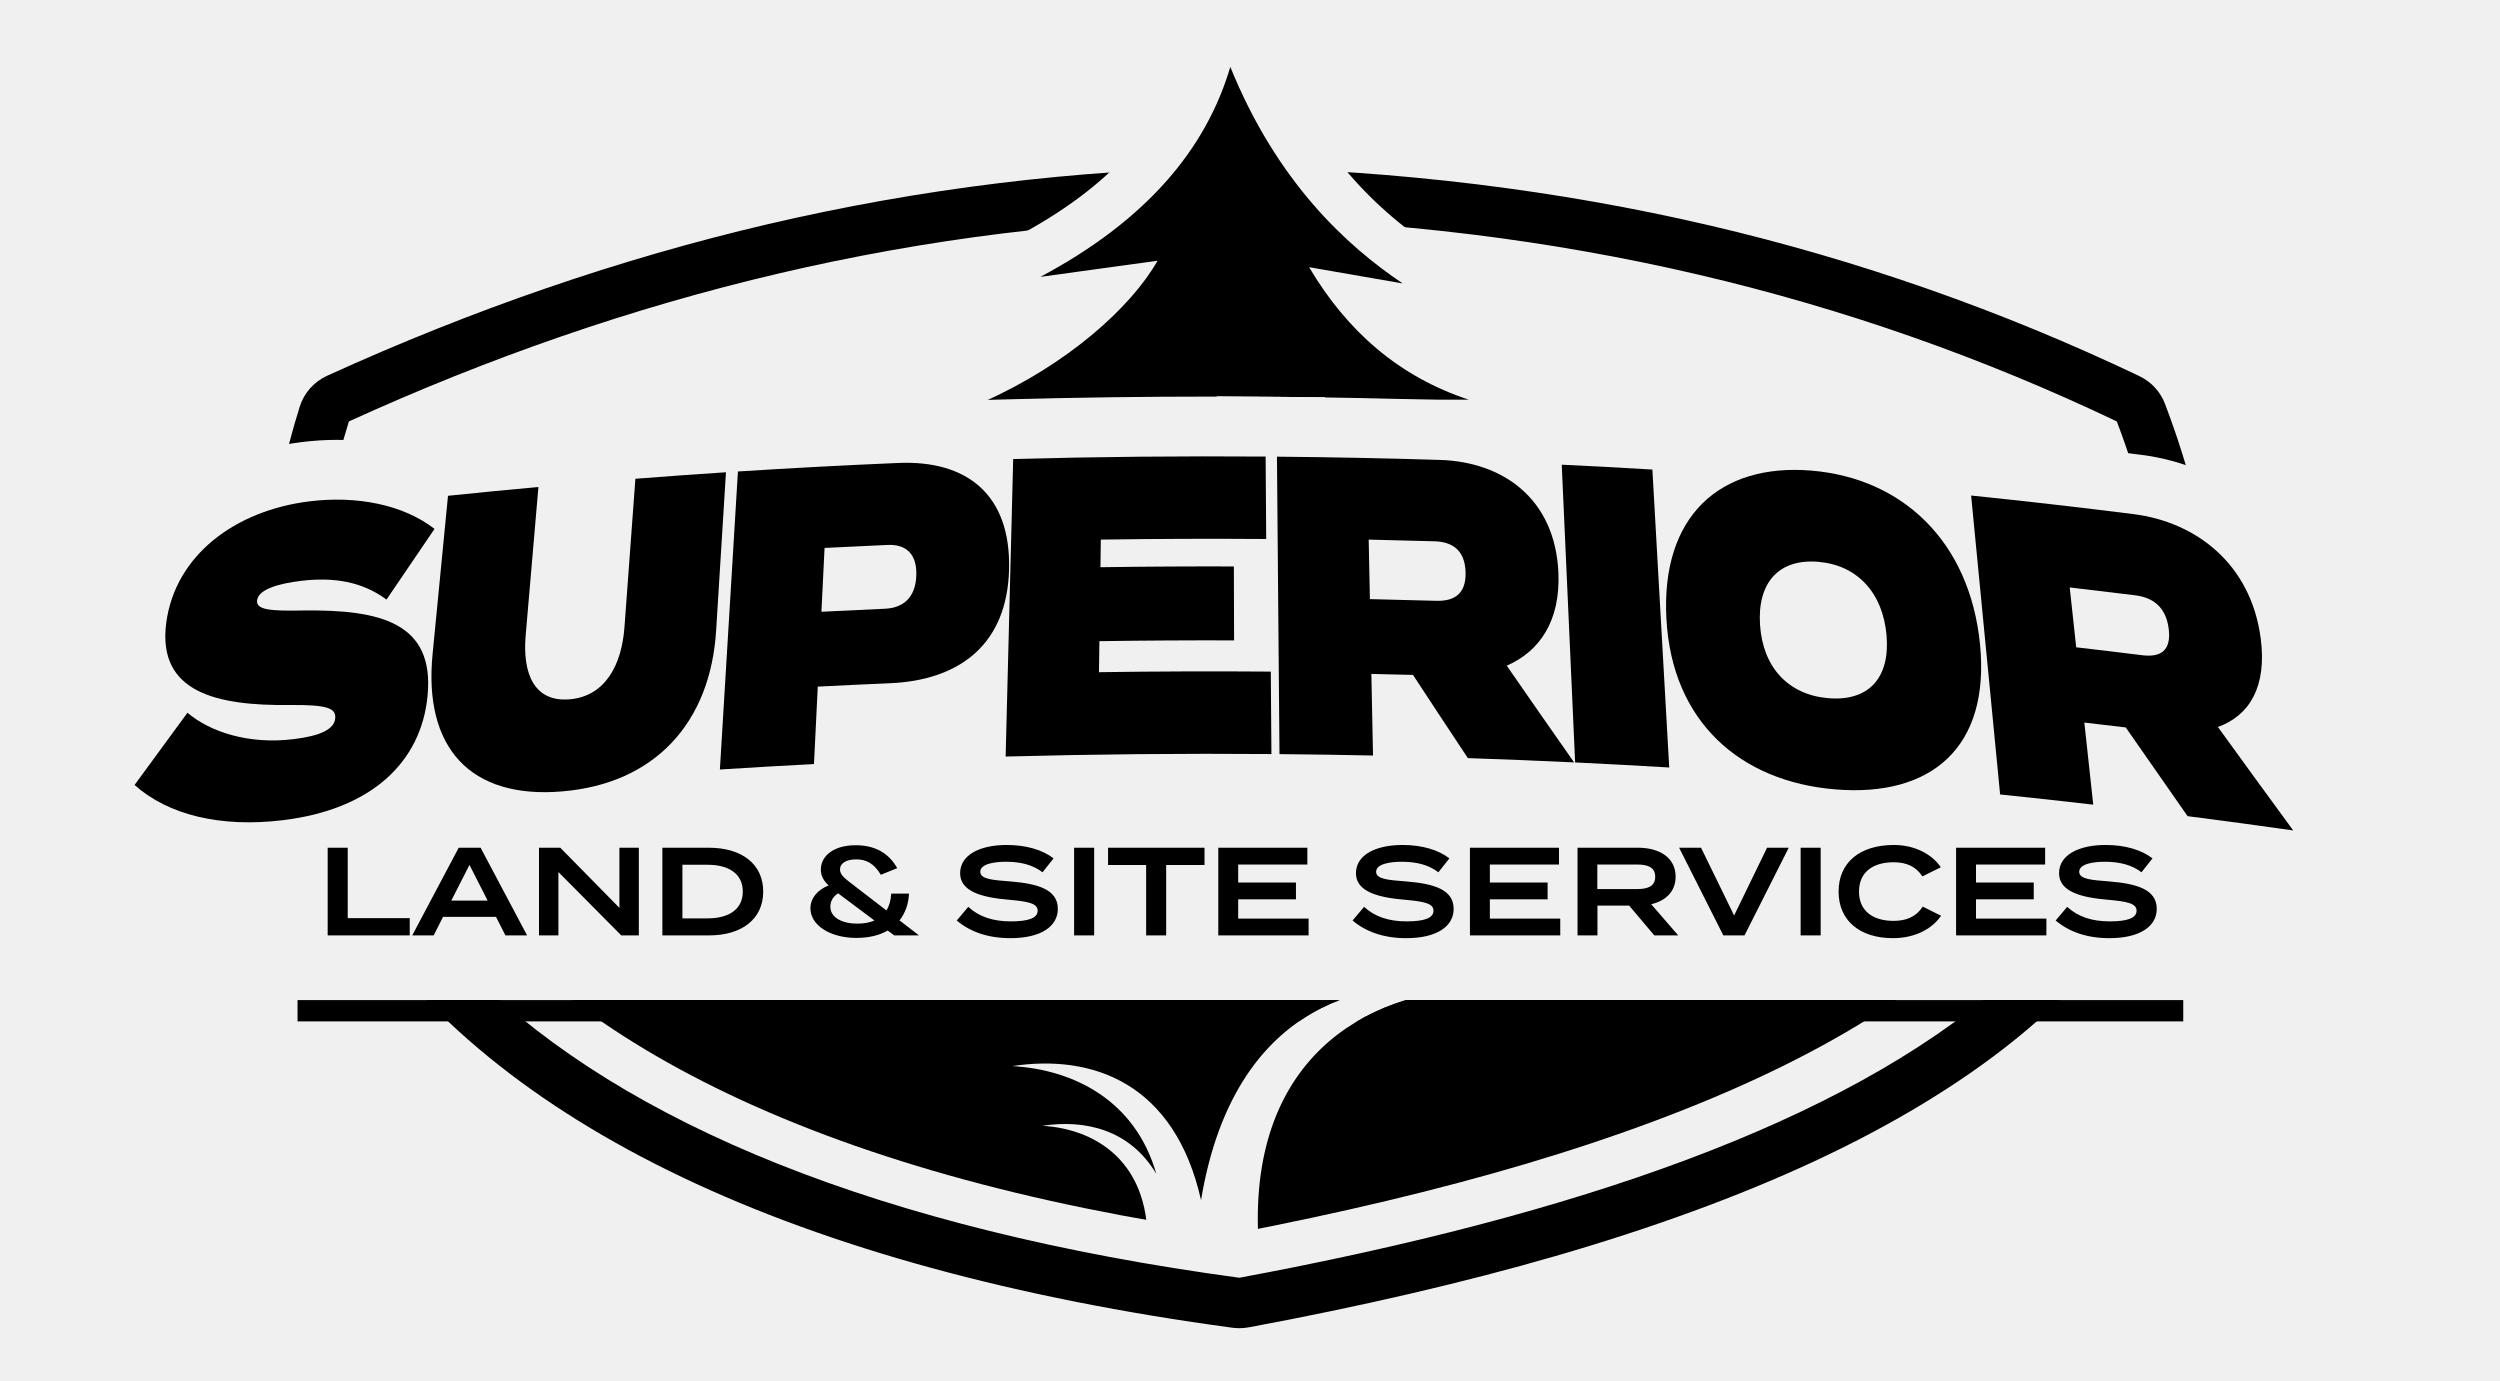
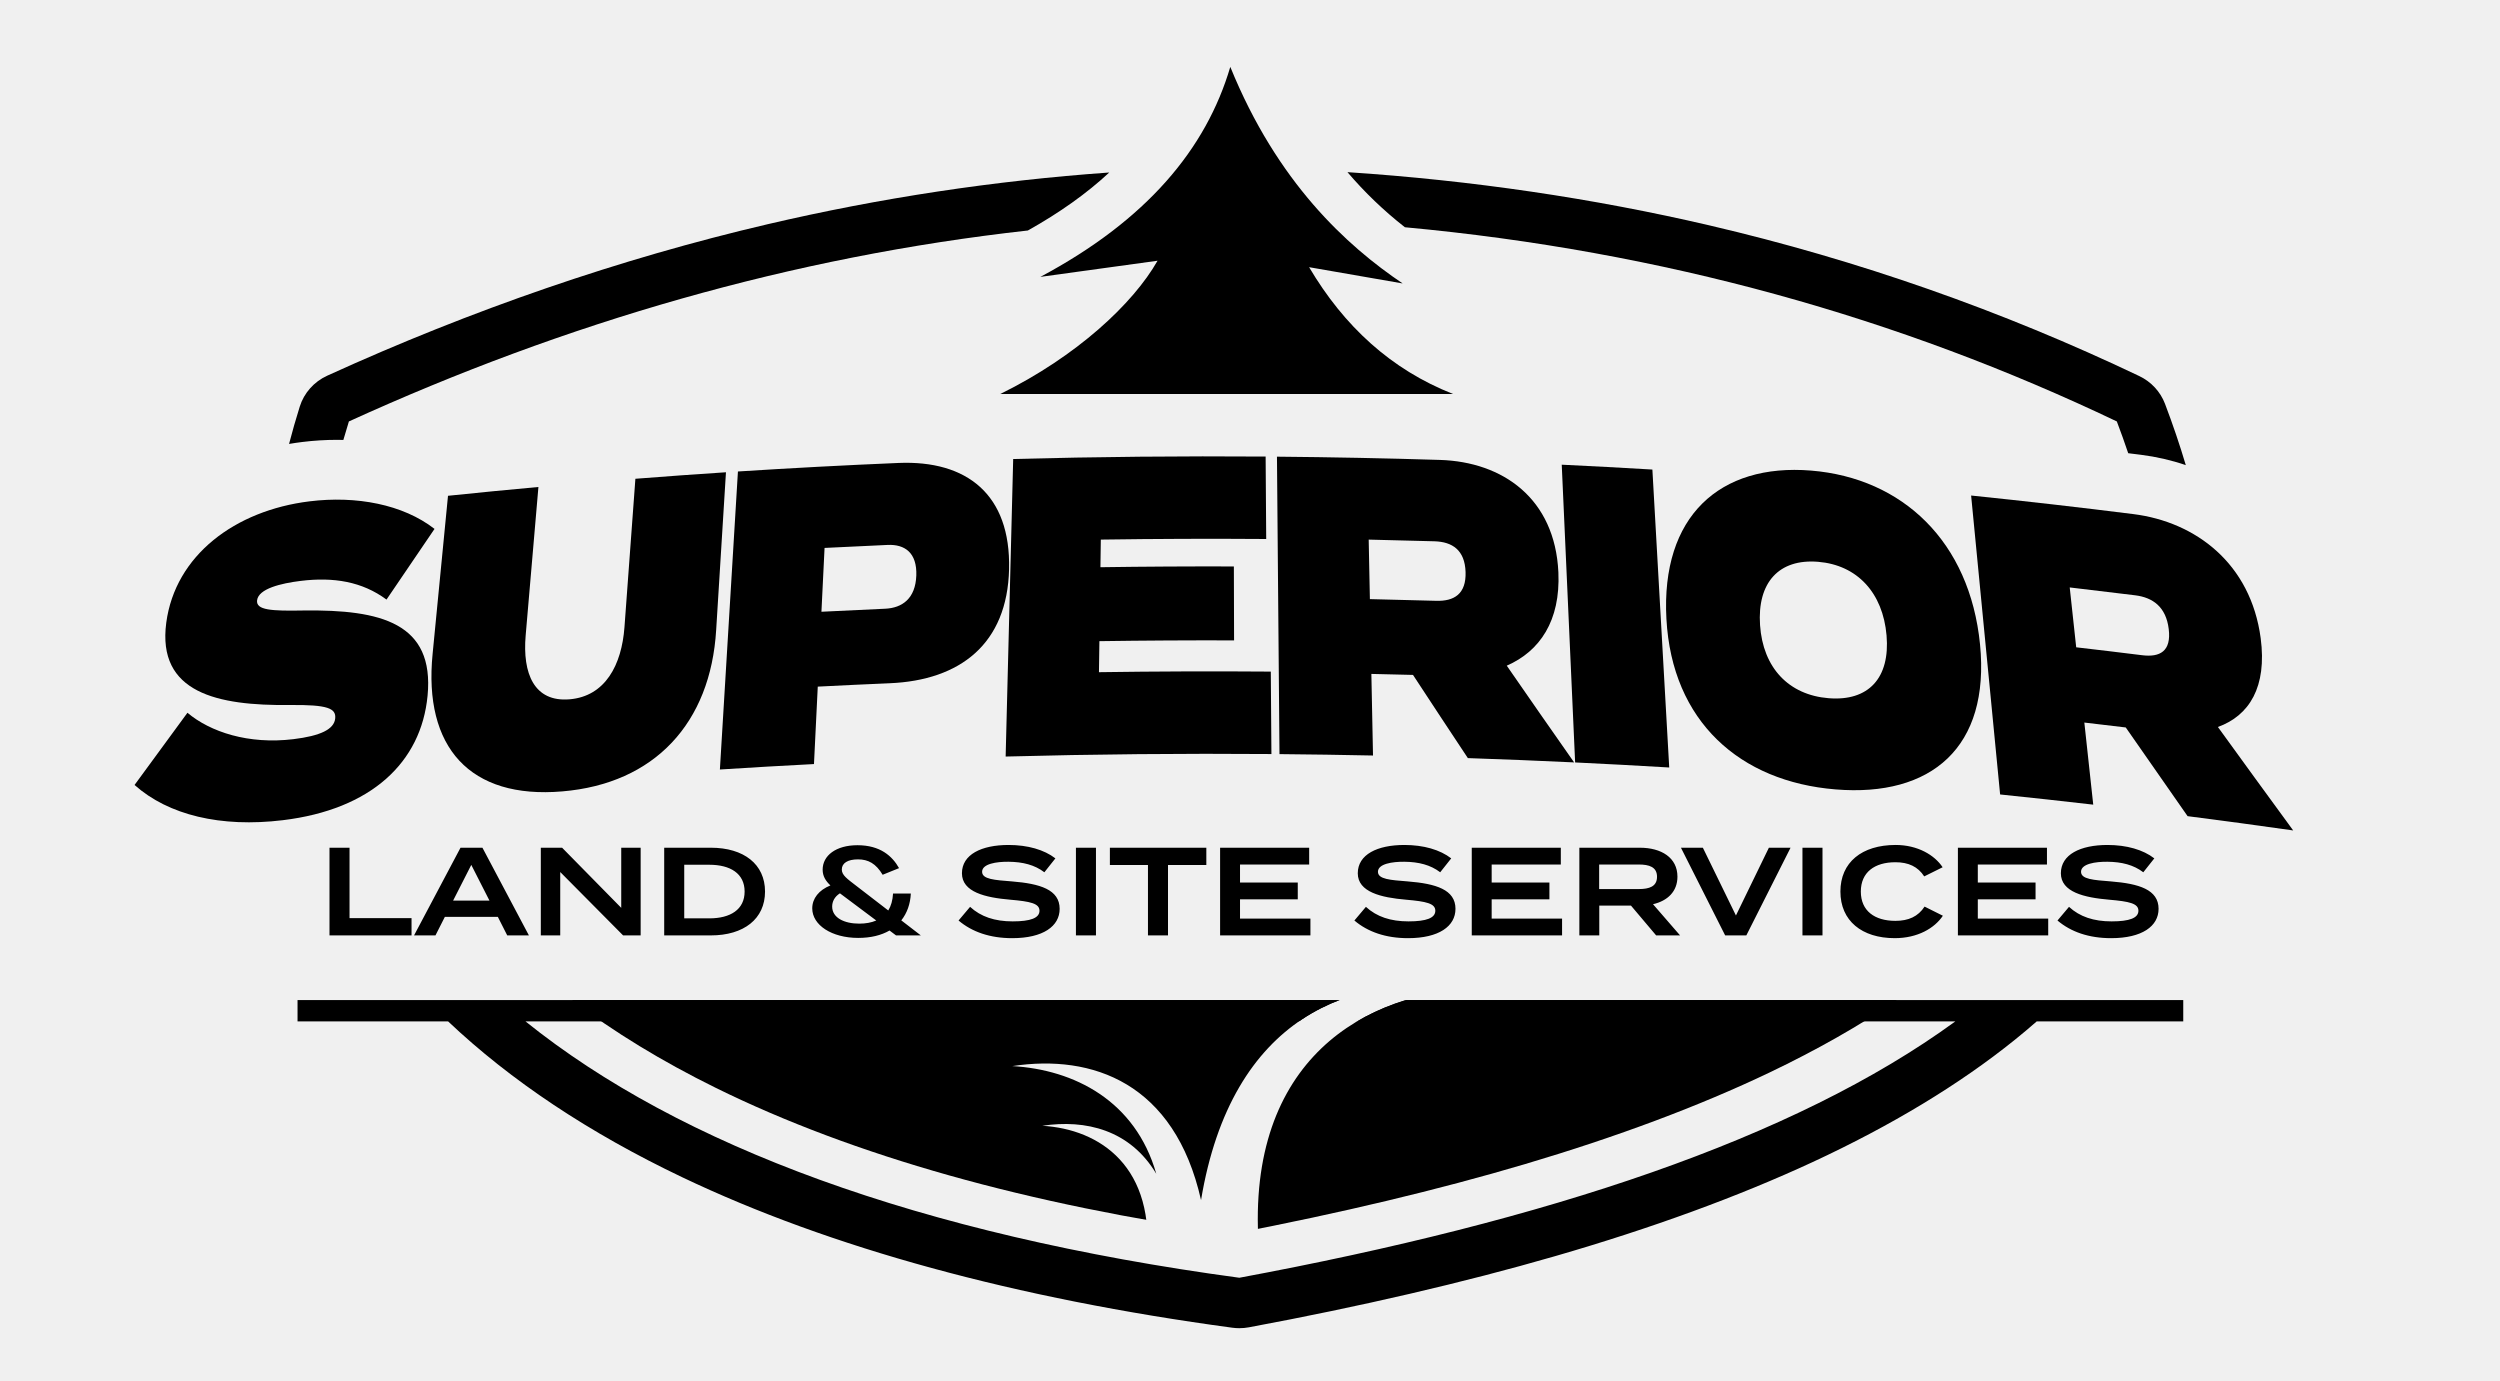
<svg xmlns="http://www.w3.org/2000/svg" viewBox="240 0 3150 1740">
  <defs>
    <mask id="m0" maskUnits="userSpaceOnUse" x="240" y="0" width="3150" height="1740">
      <rect x="240" y="0" width="3150" height="1740" fill="#fff" />
      <g fill="#000">
-         <path d="M1703.61,1160.61c-33.49,0-60.64-27.15-60.64-60.64v-204.07l-257.74,32.2c-2.52.32-5.04.47-7.54.47-22.95,0-44.23-13.04-54.48-34.07-11.36-23.31-6.65-51.26,11.73-69.55l107.99-107.47-53.56,10.49c-3.91.77-7.83,1.14-11.69,1.14-25.19,0-48.33-15.76-57.08-40.27-10.08-28.26,2.02-59.64,28.47-73.82,46.04-24.68,85.19-47.01,118.33-67.53-20.05-5.95-36.21-22.08-41.56-43.37-7.19-28.61,7.26-58.24,34.22-70.2,19.39-8.6,40.43-18.67,61.3-29.99-13.02-7.25-23.32-19.24-28.2-34.29-9.06-27.95,3.22-58.37,29.15-72.2,113.74-60.66,182.33-135.32,209.7-228.24,7.28-24.73,29.41-42.15,55.15-43.43,1.01-.05,2.03-.08,3.03-.08,24.57,0,46.84,14.87,56.16,37.82,42.96,105.76,106.71,186.03,194.88,245.42,23.73,15.98,33.06,46.38,22.38,72.92-5.38,13.37-15.09,23.93-27.01,30.49,22.18,15.12,46.44,26.97,72.94,35.69,28.3,9.3,45.65,37.78,40.93,67.19-2.76,17.21-12.59,31.76-26.24,40.87,24.88,12.44,51.61,24.29,80.31,35.63,27.08,10.7,42.73,39.13,37.29,67.73s-30.45,49.3-59.57,49.3h-43.35l126.59,99.26c21.16,16.59,28.87,45.15,18.93,70.14-9.24,23.23-31.69,38.22-56.31,38.22-1.86,0-3.74-.09-5.62-.26l-285.12-26.43v210.3c0,33.49-27.15,60.64-60.64,60.64h-173.13Z" />
-         <path d="M559.66,908.34h2486.49v351.78h-2486.49Z" />
        <path d="M2090.24,1246.34c-146.94-22.43-298.52,34.2-336.93,265.81-33.28-147.9-137.03-184.24-237.75-168.87,77.71,4.47,155.14,43.55,181.35,135.71-32.96-55.28-88.95-68.85-143.66-60.5,72.27,4.16,144.2,51.31,131.18,172.15h19.61s21.78,0,21.78,0h19.27s18.42,0,18.42,0h64.37c-26.04-241.68,117.82-335.99,262.35-344.31Z" />
-         <path d="M553.39,1111.46c-78.36,0-145.44-22.88-193.99-66.17l-51.17-45.62,40.62-55.22c15.22-20.69,30.47-41.49,45.56-62.11-14.67-24.16-26.02-59.33-19.58-107.73,8.02-60.01,37.84-112.65,86.25-152.26,43.06-35.24,98.3-57.86,159.74-65.41,14.57-1.8,29.31-2.71,43.77-2.71,65.39,0,125.48,18.74,169.18,52.77l55.57,43.27-39.45,58.35c-10.45,15.45-21.03,31.06-31.67,46.71,28.57,32.95,40.51,76.17,35.48,128.54-5.83,61.26-32.7,114.62-77.71,154.22-43.31,38.12-100.73,61.72-170.66,70.15-17.57,2.13-35.07,3.22-51.95,3.22Z" />
-         <path d="M925.99,1073.48c-86.53,0-136.99-35.67-164.08-65.6-21.97-24.27-37.43-54.1-45.94-88.66-7.58-30.81-9.55-65.39-5.83-102.8l25.34-260.29,61.24-6.35c38.08-3.95,76.72-7.71,114.85-11.19l58.65-5.35v-.04s2.92-.23,2.92-.23l28.03-2.56-.03.37,33.6-2.62c38.16-2.98,76.87-5.76,115.04-8.26l85.42-5.61-17.61,283.83c-4.53,75.82-30.96,141.32-76.42,189.43-46.38,49.07-110.83,78.35-186.39,84.69-9.77.83-19.45,1.25-28.78,1.25Z" />
-         <path d="M1098.63,523.16l66.35-4.25c67.63-4.33,136.25-7.98,203.96-10.84,4.36-.18,8.72-.28,12.97-.28,78.69,0,125.59,31.11,151.08,57.21,25.56,26.17,55.64,74.12,53.75,153.88-1.97,83.56-37.86,133.12-67.62,159.99-20.43,18.44-44.91,32.7-72.78,42.39-24.83,8.63-52.48,13.64-82.18,14.89-7.27.31-14.57.62-21.88.95l-4.77,97.32-68.01,3.52c-39.09,2.02-78.67,4.31-117.63,6.81l-85.16,5.45,31.91-527.05Z" />
-         <path d="M1443.12,504.96l71.48-1.91c83.29-2.23,167.77-3.35,251.09-3.35,23.08,0,46.48.09,69.56.26l74.24.55,1.79,254.53-41.17-.3.05,16.4,45.82.36,1.9,254.53-76.49-.6c-25.11-.2-50.58-.3-75.69-.3-85.14,0-171.46,1.15-256.59,3.43l-79.32,2.12,13.32-525.71Z" />
-         <path d="M2219.83,1035.86c-44.08-2.09-88.78-3.89-132.84-5.37l-38.76-1.3-1.39-2.09.04,1.8-78.47-1.66c-38.84-.82-78.18-1.41-116.92-1.76l-74.02-.66-4.46-525.46,76.64.69c68.69.61,138.34,2,207.03,4.13,58.6,1.8,110.42,20.93,149.83,55.31,44.32,38.67,69.33,93.37,72.31,158.19v.1c1.98,44.16-6.82,83.29-26.14,116.3-3.83,6.55-8.07,12.82-12.7,18.78,14.94,21.47,30,43.02,45.07,64.49l88.25,125.77-153.48-7.27Z" />
-         <path d="M2338.73,1042.23c-38.99-2.33-78.58-4.45-117.65-6.31l-68.59-3.26-23.66-526.32,82.53,3.92c38.23,1.81,76.96,3.89,115.14,6.17l66.92,4,29.78,526.84-84.48-5.05Z" />
-         <path d="M2576.79,1071c-9.79,0-19.92-.42-30.12-1.26-78.15-6.34-145.79-35.29-195.54-83.72-52.27-50.88-82.24-120.78-86.67-202.16-5.62-103.03,31.06-164.64,62.83-198.19,42.7-45.09,102.81-68.92,173.84-68.92,8.79,0,17.84.37,26.91,1.11,75.59,6.18,142,36.05,192.11,86.37,50.7,50.92,81.69,120.19,89.64,200.31,10.02,101.21-23.88,162.19-54.08,195.52-42.04,46.41-103.91,70.94-178.92,70.94ZM2533.03,785c1.11,10.58,4.23,14.68,5.21,15.73.83.88,1.98,1.57,3.28,2.11-1.08-7.17-3.25-12.98-6.03-15.97-.35-.38-1.04-1.12-2.46-1.87Z" />
-         <path d="M3118.8,1120.93c-43.74-6.23-88.16-12.23-132.02-17.85l-33-4.23-.25-.35-84.71-9.8c-38.55-4.46-77.72-8.75-116.41-12.74l-61.28-6.33-51.39-529.64,91.6,9.46c68.43,7.07,137.76,15,206.05,23.58,56.22,7.05,106.79,29.72,146.24,65.55,43.7,39.69,71.18,93.46,79.47,155.48v.1c5.99,45.22.34,84.96-16.78,118.13-2.92,5.65-6.14,11.06-9.66,16.22,17.74,24.4,35.64,48.92,53.52,73.36l105.6,144.25-176.99-25.19Z" />
      </g>
    </mask>
    <mask id="m1" maskUnits="userSpaceOnUse" x="240" y="0" width="3150" height="1740">
      <rect x="240" y="0" width="3150" height="1740" fill="#fff" />
      <g fill="#000">
-         <path d="M1703.61,1160.61c-33.49,0-60.64-27.15-60.64-60.64v-204.07l-257.74,32.2c-2.52.32-5.04.47-7.54.47-22.95,0-44.23-13.04-54.48-34.07-11.36-23.31-6.65-51.26,11.73-69.55l107.99-107.47-53.56,10.49c-3.91.77-7.83,1.14-11.69,1.14-25.19,0-48.33-15.76-57.08-40.27-10.08-28.26,2.02-59.64,28.47-73.82,46.04-24.68,85.19-47.01,118.33-67.53-20.05-5.95-36.21-22.08-41.56-43.37-7.19-28.61,7.26-58.24,34.22-70.2,19.39-8.6,40.43-18.67,61.3-29.99-13.02-7.25-23.32-19.24-28.2-34.29-9.06-27.95,3.22-58.37,29.15-72.2,113.74-60.66,182.33-135.32,209.7-228.24,7.28-24.73,29.41-42.15,55.15-43.43,1.01-.05,2.03-.08,3.03-.08,24.57,0,46.84,14.87,56.16,37.82,42.96,105.76,106.71,186.03,194.88,245.42,23.73,15.98,33.06,46.38,22.38,72.92-5.38,13.37-15.09,23.93-27.01,30.49,22.18,15.12,46.44,26.97,72.94,35.69,28.3,9.3,45.65,37.78,40.93,67.19-2.76,17.21-12.59,31.76-26.24,40.87,24.88,12.44,51.61,24.29,80.31,35.63,27.08,10.7,42.73,39.13,37.29,67.73s-30.45,49.3-59.57,49.3h-43.35l126.59,99.26c21.16,16.59,28.87,45.15,18.93,70.14-9.24,23.23-31.69,38.22-56.31,38.22-1.86,0-3.74-.09-5.62-.26l-285.12-26.43v210.3c0,33.49-27.15,60.64-60.64,60.64h-173.13Z" />
-         <path d="M559.66,908.34h2486.49v351.78h-2486.49Z" />
        <path d="M2090.24,1246.34c-146.94-22.43-298.52,34.2-336.93,265.81-33.28-147.9-137.03-184.24-237.75-168.87,77.71,4.47,155.14,43.55,181.35,135.71-32.96-55.28-88.95-68.85-143.66-60.5,72.27,4.16,144.2,51.31,131.18,172.15h19.61s21.78,0,21.78,0h19.27s18.42,0,18.42,0h64.37c-26.04-241.68,117.82-335.99,262.35-344.31Z" />
-         <path d="M553.39,1111.46c-78.36,0-145.44-22.88-193.99-66.17l-51.17-45.62,40.62-55.22c15.22-20.69,30.47-41.49,45.56-62.11-14.67-24.16-26.02-59.33-19.58-107.73,8.02-60.01,37.84-112.65,86.25-152.26,43.06-35.24,98.3-57.86,159.74-65.41,14.57-1.8,29.31-2.71,43.77-2.71,65.39,0,125.48,18.74,169.18,52.77l55.57,43.27-39.45,58.35c-10.45,15.45-21.03,31.06-31.67,46.71,28.57,32.95,40.51,76.17,35.48,128.54-5.83,61.26-32.7,114.62-77.71,154.22-43.31,38.12-100.73,61.72-170.66,70.15-17.57,2.13-35.07,3.22-51.95,3.22Z" />
-         <path d="M925.99,1073.48c-86.53,0-136.99-35.67-164.08-65.6-21.97-24.27-37.43-54.1-45.94-88.66-7.58-30.81-9.55-65.39-5.83-102.8l25.34-260.29,61.24-6.35c38.08-3.95,76.72-7.71,114.85-11.19l58.65-5.35v-.04s2.92-.23,2.92-.23l28.03-2.56-.03.37,33.6-2.62c38.16-2.98,76.87-5.76,115.04-8.26l85.42-5.61-17.61,283.83c-4.53,75.82-30.96,141.32-76.42,189.43-46.38,49.07-110.83,78.35-186.39,84.69-9.77.83-19.45,1.25-28.78,1.25Z" />
-         <path d="M1098.63,523.16l66.35-4.25c67.63-4.33,136.25-7.98,203.96-10.84,4.36-.18,8.72-.28,12.97-.28,78.69,0,125.59,31.11,151.08,57.21,25.56,26.17,55.64,74.12,53.75,153.88-1.97,83.56-37.86,133.12-67.62,159.99-20.43,18.44-44.91,32.7-72.78,42.39-24.83,8.63-52.48,13.64-82.18,14.89-7.27.31-14.57.62-21.88.95l-4.77,97.32-68.01,3.52c-39.09,2.02-78.67,4.31-117.63,6.81l-85.16,5.45,31.91-527.05Z" />
-         <path d="M1443.12,504.96l71.48-1.91c83.29-2.23,167.77-3.35,251.09-3.35,23.08,0,46.48.09,69.56.26l74.24.55,1.79,254.53-41.17-.3.05,16.4,45.82.36,1.9,254.53-76.49-.6c-25.11-.2-50.58-.3-75.69-.3-85.14,0-171.46,1.15-256.59,3.43l-79.32,2.12,13.32-525.71Z" />
-         <path d="M2219.83,1035.86c-44.08-2.09-88.78-3.89-132.84-5.37l-38.76-1.3-1.39-2.09.04,1.8-78.47-1.66c-38.84-.82-78.18-1.41-116.92-1.76l-74.02-.66-4.46-525.46,76.64.69c68.69.61,138.34,2,207.03,4.13,58.6,1.8,110.42,20.93,149.83,55.31,44.32,38.67,69.33,93.37,72.31,158.19v.1c1.98,44.16-6.82,83.29-26.14,116.3-3.83,6.55-8.07,12.82-12.7,18.78,14.94,21.47,30,43.02,45.07,64.49l88.25,125.77-153.48-7.27Z" />
-         <path d="M2338.73,1042.23c-38.99-2.33-78.58-4.45-117.65-6.31l-68.59-3.26-23.66-526.32,82.53,3.92c38.23,1.81,76.96,3.89,115.14,6.17l66.92,4,29.78,526.84-84.48-5.05Z" />
-         <path d="M2576.79,1071c-9.79,0-19.92-.42-30.12-1.26-78.15-6.34-145.79-35.29-195.54-83.72-52.27-50.88-82.24-120.78-86.67-202.16-5.62-103.03,31.06-164.64,62.83-198.19,42.7-45.09,102.81-68.92,173.84-68.92,8.79,0,17.84.37,26.91,1.11,75.59,6.18,142,36.05,192.11,86.37,50.7,50.92,81.69,120.19,89.64,200.31,10.02,101.21-23.88,162.19-54.08,195.52-42.04,46.41-103.91,70.94-178.92,70.94ZM2533.03,785c1.11,10.58,4.23,14.68,5.21,15.73.83.88,1.98,1.57,3.28,2.11-1.08-7.17-3.25-12.98-6.03-15.97-.35-.38-1.04-1.12-2.46-1.87Z" />
-         <path d="M3118.8,1120.93c-43.74-6.23-88.16-12.23-132.02-17.85l-33-4.23-.25-.35-84.71-9.8c-38.55-4.46-77.72-8.75-116.41-12.74l-61.28-6.33-51.39-529.64,91.6,9.46c68.43,7.07,137.76,15,206.05,23.58,56.22,7.05,106.79,29.72,146.24,65.55,43.7,39.69,71.18,93.46,79.47,155.48v.1c5.99,45.22.34,84.96-16.78,118.13-2.92,5.65-6.14,11.06-9.66,16.22,17.74,24.4,35.64,48.92,53.52,73.36l105.6,144.25-176.99-25.19Z" />
+       </g>
+     </mask>
+     <mask id="m2" maskUnits="userSpaceOnUse" x="240" y="0" width="3150" height="1740">
+       <rect x="240" y="0" width="3150" height="1740" fill="#fff" />
+       <g fill="#000">
+         <path d="M2090.24,1246.34c-146.94-22.43-298.52,34.2-336.93,265.81-33.28-147.9-137.03-184.24-237.75-168.87,77.71,4.47,155.14,43.55,181.35,135.71-32.96-55.28-88.95-68.85-143.66-60.5,72.27,4.16,144.2,51.31,131.18,172.15h19.61s21.78,0,21.78,0h19.27s18.42,0,18.42,0h64.37c-26.04-241.68,117.82-335.99,262.35-344.31Z" />
      </g>
    </mask>
    <mask id="m3" maskUnits="userSpaceOnUse" x="240" y="0" width="3150" height="1740">
      <rect x="240" y="0" width="3150" height="1740" fill="#fff" />
      <g fill="#000">
-         <path d="M559.66,908.34h2486.49v351.78h-2486.49Z" />
        <path d="M2090.24,1246.34c-146.94-22.43-298.52,34.2-336.93,265.81-33.28-147.9-137.03-184.24-237.75-168.87,77.71,4.47,155.14,43.55,181.35,135.71-32.96-55.28-88.95-68.85-143.66-60.5,72.27,4.16,144.2,51.31,131.18,172.15h19.61s21.78,0,21.78,0h19.27s18.42,0,18.42,0h64.37c-26.04-241.68,117.82-335.99,262.35-344.31Z" />
-         <path d="M553.39,1111.46c-78.36,0-145.44-22.88-193.99-66.17l-51.17-45.62,40.62-55.22c15.22-20.69,30.47-41.49,45.56-62.11-14.67-24.16-26.02-59.33-19.58-107.73,8.02-60.01,37.84-112.65,86.25-152.26,43.06-35.24,98.3-57.86,159.74-65.41,14.57-1.8,29.31-2.71,43.77-2.71,65.39,0,125.48,18.74,169.18,52.77l55.57,43.27-39.45,58.35c-10.45,15.45-21.03,31.06-31.67,46.71,28.57,32.95,40.51,76.17,35.48,128.54-5.83,61.26-32.7,114.62-77.71,154.22-43.31,38.12-100.73,61.72-170.66,70.15-17.57,2.13-35.07,3.22-51.95,3.22Z" />
-         <path d="M925.99,1073.48c-86.53,0-136.99-35.67-164.08-65.6-21.97-24.27-37.43-54.1-45.94-88.66-7.58-30.81-9.55-65.39-5.83-102.8l25.34-260.29,61.24-6.35c38.08-3.95,76.72-7.71,114.85-11.19l58.65-5.35v-.04s2.92-.23,2.92-.23l28.03-2.56-.03.37,33.6-2.62c38.16-2.98,76.87-5.76,115.04-8.26l85.42-5.61-17.61,283.83c-4.53,75.82-30.96,141.32-76.42,189.43-46.38,49.07-110.83,78.35-186.39,84.69-9.77.83-19.45,1.25-28.78,1.25Z" />
-         <path d="M1098.63,523.16l66.35-4.25c67.63-4.33,136.25-7.98,203.96-10.84,4.36-.18,8.72-.28,12.97-.28,78.69,0,125.59,31.11,151.08,57.21,25.56,26.17,55.64,74.12,53.75,153.88-1.97,83.56-37.86,133.12-67.62,159.99-20.43,18.44-44.91,32.7-72.78,42.39-24.83,8.63-52.48,13.64-82.18,14.89-7.27.31-14.57.62-21.88.95l-4.77,97.32-68.01,3.52c-39.09,2.02-78.67,4.31-117.63,6.81l-85.16,5.45,31.91-527.05Z" />
-         <path d="M1443.12,504.96l71.48-1.91c83.29-2.23,167.77-3.35,251.09-3.35,23.08,0,46.48.09,69.56.26l74.24.55,1.79,254.53-41.17-.3.05,16.4,45.82.36,1.9,254.53-76.49-.6c-25.11-.2-50.58-.3-75.69-.3-85.14,0-171.46,1.15-256.59,3.43l-79.32,2.12,13.32-525.71Z" />
-         <path d="M2219.83,1035.86c-44.08-2.09-88.78-3.89-132.84-5.37l-38.76-1.3-1.39-2.09.04,1.8-78.47-1.66c-38.84-.82-78.18-1.41-116.92-1.76l-74.02-.66-4.46-525.46,76.64.69c68.69.61,138.34,2,207.03,4.13,58.6,1.8,110.42,20.93,149.83,55.31,44.32,38.67,69.33,93.37,72.31,158.19v.1c1.98,44.16-6.82,83.29-26.14,116.3-3.83,6.55-8.07,12.82-12.7,18.78,14.94,21.47,30,43.02,45.07,64.49l88.25,125.77-153.48-7.27Z" />
-         <path d="M2338.73,1042.23c-38.99-2.33-78.58-4.45-117.65-6.31l-68.59-3.26-23.66-526.32,82.53,3.92c38.23,1.81,76.96,3.89,115.14,6.17l66.92,4,29.78,526.84-84.48-5.05Z" />
-         <path d="M2576.79,1071c-9.79,0-19.92-.42-30.12-1.26-78.15-6.34-145.79-35.29-195.54-83.72-52.27-50.88-82.24-120.78-86.67-202.16-5.62-103.03,31.06-164.64,62.83-198.19,42.7-45.09,102.81-68.92,173.84-68.92,8.79,0,17.84.37,26.91,1.11,75.59,6.18,142,36.05,192.11,86.37,50.7,50.92,81.69,120.19,89.64,200.31,10.02,101.21-23.88,162.19-54.08,195.52-42.04,46.41-103.91,70.94-178.92,70.94ZM2533.03,785c1.11,10.58,4.23,14.68,5.21,15.73.83.88,1.98,1.57,3.28,2.11-1.08-7.17-3.25-12.98-6.03-15.97-.35-.38-1.04-1.12-2.46-1.87Z" />
-         <path d="M3118.8,1120.93c-43.74-6.23-88.16-12.23-132.02-17.85l-33-4.23-.25-.35-84.71-9.8c-38.55-4.46-77.72-8.75-116.41-12.74l-61.28-6.33-51.39-529.64,91.6,9.46c68.43,7.07,137.76,15,206.05,23.58,56.22,7.05,106.79,29.72,146.24,65.55,43.7,39.69,71.18,93.46,79.47,155.48v.1c5.99,45.22.34,84.96-16.78,118.13-2.92,5.65-6.14,11.06-9.66,16.22,17.74,24.4,35.64,48.92,53.52,73.36l105.6,144.25-176.99-25.19Z" />
-       </g>
-     </mask>
-     <mask id="m5" maskUnits="userSpaceOnUse" x="240" y="0" width="3150" height="1740">
-       <rect x="240" y="0" width="3150" height="1740" fill="#fff" />
-       <g fill="#000">
-         <path d="M2090.24,1246.34c-146.94-22.43-298.52,34.2-336.93,265.81-33.28-147.9-137.03-184.24-237.75-168.87,77.71,4.47,155.14,43.55,181.35,135.71-32.96-55.28-88.95-68.85-143.66-60.5,72.27,4.16,144.2,51.31,131.18,172.15h19.61s21.78,0,21.78,0h19.27s18.42,0,18.42,0h64.37c-26.04-241.68,117.82-335.99,262.35-344.31Z" />
-         <path d="M553.39,1111.46c-78.36,0-145.44-22.88-193.99-66.17l-51.17-45.62,40.62-55.22c15.22-20.69,30.47-41.49,45.56-62.11-14.67-24.16-26.02-59.33-19.58-107.73,8.02-60.01,37.84-112.65,86.25-152.26,43.06-35.24,98.3-57.86,159.74-65.41,14.57-1.8,29.31-2.71,43.77-2.71,65.39,0,125.48,18.74,169.18,52.77l55.57,43.27-39.45,58.35c-10.45,15.45-21.03,31.06-31.67,46.71,28.57,32.95,40.51,76.17,35.48,128.54-5.83,61.26-32.7,114.62-77.71,154.22-43.31,38.12-100.73,61.72-170.66,70.15-17.57,2.13-35.07,3.22-51.95,3.22Z" />
-         <path d="M925.99,1073.48c-86.53,0-136.99-35.67-164.08-65.6-21.97-24.27-37.43-54.1-45.94-88.66-7.58-30.81-9.55-65.39-5.83-102.8l25.34-260.29,61.24-6.35c38.08-3.95,76.72-7.71,114.85-11.19l58.65-5.35v-.04s2.92-.23,2.92-.23l28.03-2.56-.03.37,33.6-2.62c38.16-2.98,76.87-5.76,115.04-8.26l85.42-5.61-17.61,283.83c-4.53,75.82-30.96,141.32-76.42,189.43-46.38,49.07-110.83,78.35-186.39,84.69-9.77.83-19.45,1.25-28.78,1.25Z" />
-         <path d="M1098.63,523.16l66.35-4.25c67.63-4.33,136.25-7.98,203.96-10.84,4.36-.18,8.72-.28,12.97-.28,78.69,0,125.59,31.11,151.08,57.21,25.56,26.17,55.64,74.12,53.75,153.88-1.97,83.56-37.86,133.12-67.62,159.99-20.43,18.44-44.91,32.7-72.78,42.39-24.83,8.63-52.48,13.64-82.18,14.89-7.27.31-14.57.62-21.88.95l-4.77,97.32-68.01,3.52c-39.09,2.02-78.67,4.31-117.63,6.81l-85.16,5.45,31.91-527.05Z" />
-         <path d="M1443.12,504.96l71.48-1.91c83.29-2.23,167.77-3.35,251.09-3.35,23.08,0,46.48.09,69.56.26l74.24.55,1.79,254.53-41.17-.3.05,16.4,45.82.36,1.9,254.53-76.49-.6c-25.11-.2-50.58-.3-75.69-.3-85.14,0-171.46,1.15-256.59,3.43l-79.32,2.12,13.32-525.71Z" />
-         <path d="M2219.83,1035.86c-44.08-2.09-88.78-3.89-132.84-5.37l-38.76-1.3-1.39-2.09.04,1.8-78.47-1.66c-38.84-.82-78.18-1.41-116.92-1.76l-74.02-.66-4.46-525.46,76.64.69c68.69.61,138.34,2,207.03,4.13,58.6,1.8,110.42,20.93,149.83,55.31,44.32,38.67,69.33,93.37,72.31,158.19v.1c1.98,44.16-6.82,83.29-26.14,116.3-3.83,6.55-8.07,12.82-12.7,18.78,14.94,21.47,30,43.02,45.07,64.49l88.25,125.77-153.48-7.27Z" />
-         <path d="M2338.73,1042.23c-38.99-2.33-78.58-4.45-117.65-6.31l-68.59-3.26-23.66-526.32,82.53,3.92c38.23,1.81,76.96,3.89,115.14,6.17l66.92,4,29.78,526.84-84.48-5.05Z" />
-         <path d="M2576.79,1071c-9.79,0-19.92-.42-30.12-1.26-78.15-6.34-145.79-35.29-195.54-83.72-52.27-50.88-82.24-120.78-86.67-202.16-5.62-103.03,31.06-164.64,62.83-198.19,42.7-45.09,102.81-68.92,173.84-68.92,8.79,0,17.84.37,26.91,1.11,75.59,6.18,142,36.05,192.11,86.37,50.7,50.92,81.69,120.19,89.64,200.31,10.02,101.21-23.88,162.19-54.08,195.52-42.04,46.41-103.91,70.94-178.92,70.94ZM2533.03,785c1.11,10.58,4.23,14.68,5.21,15.73.83.88,1.98,1.57,3.28,2.11-1.08-7.17-3.25-12.98-6.03-15.97-.35-.38-1.04-1.12-2.46-1.87Z" />
-         <path d="M3118.8,1120.93c-43.74-6.23-88.16-12.23-132.02-17.85l-33-4.23-.25-.35-84.71-9.8c-38.55-4.46-77.72-8.75-116.41-12.74l-61.28-6.33-51.39-529.64,91.6,9.46c68.43,7.07,137.76,15,206.05,23.58,56.22,7.05,106.79,29.72,146.24,65.55,43.7,39.69,71.18,93.46,79.47,155.48v.1c5.99,45.22.34,84.96-16.78,118.13-2.92,5.65-6.14,11.06-9.66,16.22,17.74,24.4,35.64,48.92,53.52,73.36l105.6,144.25-176.99-25.19Z" />
      </g>
    </mask>
  </defs>
-   <path d="M767.61,1044.34c4.13,7.44,8.42,14.82,12.91,22.13,73.64,120.04,195.28,222.42,361.54,304.32,173.42,85.42,392.73,147.19,652.02,183.64,134.78-25.86,258.3-55.32,367.28-87.61,116.23-34.44,219.91-73.27,308.14-115.4,90.41-43.17,167.39-91.14,228.8-142.55,60.31-50.5,107.35-105.83,139.89-164.52H767.61Z" fill="#000000" mask="url(#m0)" />
-   <path d="M1801.58,1673.52c-2.95,0-5.9-.2-8.83-.59-273.32-36.89-506.47-100.65-692.98-189.52-186.89-89.05-326.34-202.86-414.48-338.28-59.05-90.73-94.68-190.86-105.88-297.63-11.09-105.72,1.78-218.47,38.26-335.12,5.39-17.22,17.97-31.4,34.63-38.99,182.39-83.15,369-147.34,554.65-190.79,192.11-44.97,389.12-69.12,585.55-71.79.3,0,.6,0,.9,0,.42,0,.83,0,1.25.01,206.41,3.9,408.11,28.54,599.5,73.23,186.52,43.56,368.67,107.42,541.38,189.82,14.96,7.14,26.55,19.65,32.36,34.94,43.94,115.57,64.84,225.08,62.12,325.5-2.7,99.67-28.61,192.93-77,277.17-41.29,71.88-99.91,138.69-174.22,198.59-69.71,56.19-155.49,108.07-254.96,154.19-93.74,43.47-202.89,83.34-324.41,118.5-114.71,33.19-244.5,63.35-385.76,89.65-3.99.74-8.03,1.11-12.08,1.11ZM679.6,531.01c-171.22,547.47,219.79,957.2,1121.98,1078.96,848.96-158.04,1339.49-463.8,1105.61-1078.96-333.84-159.27-703.03-248.9-1113.8-256.67-391.25,5.32-761.25,95.95-1113.8,256.67Z" fill="#000000" fill-rule="evenodd" mask="url(#m1)" />
-   <path d="M1790.17,84.26c59.25,145.86,146.85,225.52,217.19,272.89l-117.89-20.5c47.57,80.43,113.12,137.97,201.14,166.91h-150.22c68.52,62.27,151.57,106.8,241.87,142.48h-218.96s264.79,207.61,264.79,207.61l-351.35-32.57v276.82h-173.13v-272.75l-325.89,40.71,249.51-248.32-249.51,48.85c130.74-70.07,100.2-159.46,100.2-159.46,107.53-47.7,187.42-120,220.61-178.42l-147.67,20.35c134.13-71.54,208.89-161.28,239.33-264.61Z" fill="#000000" mask="url(#m3)" />
-   <path d="M614.90,1260.12h2376.00v26.83h-2376.00Z" fill="#000000" mask="url(#m5)" />
+   <path d="M960.57,1260.12c52.87,40.19,113.44,77.15,181.49,110.67,173.42,85.42,392.73,147.19,652.02,183.64,134.78-25.86,258.3-55.32,367.28-87.61,116.23-34.44,219.91-73.27,308.14-115.4,59.63-28.48,113.42-59.03,160.75-91.29H960.57Z" fill="#000000" mask="url(#m0)" />
+   <path d="M2010.17,286.34c325.12,30.13,622.99,113.93,897.03,244.67,5.13,13.5,9.91,26.84,14.34,40.04,5.29.66,10.58,1.31,15.86,1.97,19.67,2.47,38.65,6.85,56.7,13.04-7.56-25.42-16.29-51.18-26.2-77.25-5.81-15.29-17.4-27.8-32.36-34.94-172.72-82.4-354.86-146.27-541.38-189.82-146.89-34.3-299.86-56.78-456.36-67.14,21.71,25.49,45.79,48.59,72.38,69.44Z" fill="#000000" fill-rule="evenodd" mask="url(#m1)" />
+   <path d="M2835.45,1260.12H777.43h0-162.53v26.83h189.7c79.02,74.74,177.72,140.49,295.17,196.46,186.51,88.87,419.67,152.63,692.98,189.52,2.93.4,5.88.59,8.83.59,4.05,0,8.09-.37,12.08-1.11,141.25-26.3,271.04-56.46,385.76-89.65,121.52-35.16,230.67-75.03,324.41-118.5,99.47-46.13,185.25-98.01,254.96-154.19,9.42-7.59,18.58-15.3,27.49-23.12h184.62v-26.83h-155.45ZM1801.58,1609.97c-403.73-54.49-705.05-166.66-899.46-323.02h1801.6c-203.38,148.47-515.59,251.06-902.14,323.02Z" fill="#000000" fill-rule="evenodd" mask="url(#m2)" />
+   <path d="M664.59,554.22c2.69,0,5.38.04,8.05.1,2.21-7.74,4.52-15.51,6.96-23.31,274.03-124.92,558.61-207.49,855.51-240.58,40.06-22.42,74.19-46.71,102.57-73.08-144.78,10.26-289.09,32.08-430.73,65.23-185.65,43.45-372.26,107.65-554.65,190.79-16.66,7.59-29.24,21.77-34.63,38.99-4.92,15.74-9.4,31.4-13.46,46.99,5.48-.93,11.02-1.75,16.62-2.44,14.57-1.8,29.31-2.71,43.77-2.71Z" fill="#000000" fill-rule="evenodd" mask="url(#m3)" />
+   <path d="M1500.4,496.4h570.43c-78.14-30.73-137.43-85.47-181.36-159.75l117.89,20.5c-70.33-47.37-157.93-127.03-217.19-272.89-30.44,103.33-105.2,193.07-239.33,264.61l147.67-20.35c-30.83,54.26-101.96,120.52-198.12,167.89Z" fill="#000000" />
  <path d="M778.73,876.66c-7.99,84.03-71.18,143.38-182.41,156.79-78.13,9.48-144.24-6.44-186.79-44.39,22.36-30.4,44.58-60.73,66.65-90.98,28.72,24.2,76.94,40.12,133.4,33.28,34.28-4.15,51.3-12.46,52.75-25.94,1.41-12.9-9.23-17.63-57.3-17.1-90.88.98-167.32-15.13-155.53-103.79,11.34-84.82,86.61-141.3,180.51-152.84,58.78-7.25,117.68,3.74,157.49,34.73-20.03,29.62-40.2,59.31-60.51,89.06-30.6-22.69-66.72-28.63-108.09-23.55-24.98,3.06-53.21,9.87-54.97,24.45-1.49,12.43,17.75,13.6,58.8,12.83,97-1.19,164.84,15.51,156.01,107.46Z" fill="#000000" />
  <path d="M1154.71,595.06c-4.11,66.17-8.21,132.33-12.32,198.5-7.01,117.58-77.63,193.85-193.92,203.6-116.28,9.93-175.12-55.39-163.37-173.37,6.46-66.37,12.92-132.73,19.38-199.1,37.96-3.93,75.94-7.64,113.93-11.1-5.36,62.35-10.71,124.7-16.07,187.05-4.14,47.86,10.55,84.3,55.38,80.48,44.84-3.77,65.64-43.21,69.12-91.02,4.58-62.28,9.17-124.57,13.75-186.85,38.03-2.97,76.07-5.7,114.12-8.2Z" fill="#000000" />
  <path d="M1511.44,717.1c-2.22,94.31-61.74,140.07-150.43,143.79-30.21,1.28-60.42,2.7-90.62,4.26-1.59,32.52-3.18,65.04-4.78,97.57-39.53,2.04-79.04,4.33-118.55,6.86,7.58-125.17,15.15-250.34,22.73-375.51,67.41-4.32,134.86-7.9,202.32-10.75,85.96-3.61,141.55,39.57,139.32,133.78ZM1394.55,725.25c1.06-28.93-14.6-39.56-36.03-38.64-26.53,1.15-53.05,2.41-79.57,3.78-1.31,26.8-2.62,53.61-3.94,80.41,26.73-1.38,53.47-2.65,80.21-3.81,21.62-.94,38.26-12.81,39.32-41.75Z" fill="#000000" />
  <path d="M1841.21,846.23c.26,34.62.52,69.25.78,103.87-111.63-.88-223.28.17-334.88,3.15,3.17-124.97,6.33-249.94,9.5-374.91,106.01-2.83,212.05-3.86,318.08-3.07.24,34.62.49,69.25.73,103.87-69.46-.51-138.93-.26-208.39.76-.16,11.6-.32,23.2-.49,34.8,56.04-.82,112.08-1.15,168.13-.98.09,31.05.18,62.11.27,93.16-56.57-.17-113.14.16-169.7.99-.18,13.03-.36,26.06-.55,39.09,72.17-1.06,144.34-1.31,216.52-.74Z" fill="#000000" />
  <path d="M2089.51,955.22c-23.26-35.03-46.31-69.97-69.13-104.83-17.48-.46-34.96-.88-52.45-1.25.69,34.27,1.37,68.55,2.06,102.82-39.28-.83-78.56-1.42-117.84-1.77-1.06-124.93-2.12-249.86-3.18-374.79,68.46.61,136.92,1.98,205.37,4.1,79.05,2.43,144.94,48.43,149.23,141.67,2.73,61.11-23.45,99.42-65.05,117.58,27.98,40.5,56.27,81.13,84.87,121.88-44.62-2.11-89.24-3.92-133.88-5.41ZM1966.05,754.89c27.85.59,55.7,1.3,83.54,2.13,22.45.67,37.94-8.42,37.03-36.28-.91-27.85-16.89-38.04-39.15-38.71-27.64-.83-55.28-1.53-82.92-2.12.5,24.99,1,49.98,1.5,74.97Z" fill="#000000" />
  <path d="M2224.66,960.69c-5.62-125.06-11.24-250.12-16.87-375.18,38.08,1.81,76.15,3.85,114.21,6.12,7.07,125.14,14.15,250.27,21.22,375.41-39.51-2.36-79.04-4.48-118.57-6.36Z" fill="#000000" />
  <path d="M2339.68,779.76c-7.05-129.15,67.06-196.19,182.27-186.83,115.21,9.42,200.03,89.41,212.89,219.03,12.84,129.79-61.45,192.57-182.02,182.7-120.58-9.79-206.11-85.59-213.14-214.9ZM2617.06,800.63c-4.61-53.73-36.96-88.73-86.28-92.76-49.33-4.01-76.76,26.12-73.12,79.77,3.64,53.69,36.02,88.01,86.32,92.09,50.3,4.11,77.68-25.33,73.08-79.1Z" fill="#000000" />
  <path d="M2996.36,1028.36c-26.19-37.36-52.15-74.61-77.91-111.76-17.39-2.11-34.78-4.17-52.18-6.18,3.74,34.48,7.47,68.96,11.21,103.44-39.09-4.52-78.2-8.8-117.33-12.84-12.18-125.55-24.36-251.11-36.54-376.66,68.19,7.04,136.33,14.84,204.4,23.4,78.61,9.86,147.88,62.23,160.44,156.27,8.15,61.62-14.32,97.63-53.9,111.97,31.33,43.3,62.95,86.75,94.87,130.36-44.32-6.31-88.67-12.31-133.05-18ZM2856,815.6c27.72,3.2,55.42,6.53,83.12,9.98,22.33,2.78,36.87-4.89,33.48-32.95-3.38-28.06-20.13-39.79-42.27-42.55-27.49-3.42-54.98-6.73-82.49-9.91,2.72,25.14,5.45,50.28,8.17,75.43Z" fill="#000000" />
-   <path d="M678.124 1156.837V1068.136H652.871V1178.617H756.25V1156.837ZM876.832 1178.617H904.137L845.582 1068.136H817.962L759.407 1178.617H786.396L798.233 1155.258H864.995ZM808.65 1134.74 831.535 1089.759 854.42 1134.74ZM1020.457 1068.136V1143.894L945.962 1068.136H919.131V1178.617H943.594V1098.755L1022.825 1178.617H1044.921V1068.136ZM1133.306 1068.136H1074.593V1178.617H1133.306C1174.973 1178.617 1201.646 1157.784 1201.646 1123.377C1201.646 1088.97 1174.973 1068.136 1133.306 1068.136ZM1131.412 1157.152H1099.846V1089.601H1131.412C1157.927 1089.601 1175.92 1100.649 1175.92 1123.377C1175.92 1146.104 1157.927 1157.152 1131.412 1157.152ZM1397.987 1178.617 1373.365 1159.678C1380.626 1150.523 1384.729 1139.002 1385.36 1125.902H1362.949C1362.475 1134.583 1360.423 1141.527 1356.951 1147.209L1317.178 1116.59C1304.867 1107.12 1298.396 1102.701 1298.396 1095.599C1298.396 1087.549 1306.288 1082.814 1318.756 1082.814C1331.698 1082.814 1341.326 1088.023 1349.849 1102.227L1370.524 1093.862C1362.002 1078.711 1346.85 1064.979 1318.125 1064.979C1290.978 1064.979 1274.248 1078.079 1274.248 1095.756C1274.248 1103.964 1278.036 1109.961 1284.034 1115.643C1269.513 1121.483 1261.148 1132.057 1261.148 1144.526C1261.148 1165.675 1285.77 1181.774 1319.072 1181.774C1335.013 1181.774 1348.113 1178.459 1358.529 1172.462L1366.737 1178.617ZM1320.334 1163.781C1301.395 1163.781 1286.243 1156.363 1286.243 1142.316C1286.243 1136.003 1289.242 1129.848 1296.029 1125.586L1341.799 1159.835C1335.644 1162.518 1328.384 1163.781 1320.334 1163.781ZM1512.887 1110.592C1490.949 1108.856 1475.166 1107.909 1475.166 1098.439C1475.166 1088.338 1493.474 1085.655 1508.468 1085.813C1526.46 1085.971 1541.454 1089.759 1553.607 1099.071L1567.496 1081.552C1553.449 1070.661 1532.616 1064.664 1508.468 1064.664C1474.377 1064.664 1449.755 1077.29 1449.755 1100.333C1449.755 1124.008 1479.111 1130.952 1510.677 1133.636C1536.088 1135.845 1547.452 1138.37 1547.452 1147.525C1547.452 1156.679 1536.088 1160.94 1513.676 1160.94C1491.107 1160.94 1473.587 1155.1 1460.014 1142.632L1445.494 1159.835C1462.381 1174.198 1485.109 1182.089 1513.045 1182.089C1552.187 1182.089 1572.862 1166.938 1572.862 1145.157C1572.862 1120.851 1548.083 1113.433 1512.887 1110.592ZM1618.633 1178.617V1068.136H1593.38V1178.617ZM1757.681 1068.136H1636.152V1089.917H1684.133V1178.617H1709.385V1089.917H1757.681ZM1800.138 1157.468V1133.162H1872.897V1112.013H1800.138V1089.285H1887.26V1068.136H1775.043V1178.617H1888.838V1157.468ZM2011.63 1110.592C1989.692 1108.856 1973.909 1107.909 1973.909 1098.439C1973.909 1088.338 1992.217 1085.655 2007.211 1085.813C2025.203 1085.971 2040.197 1089.759 2052.35 1099.071L2066.239 1081.552C2052.192 1070.661 2031.359 1064.664 2007.211 1064.664C1973.119 1064.664 1948.498 1077.29 1948.498 1100.333C1948.498 1124.008 1977.854 1130.952 2009.42 1133.636C2034.831 1135.845 2046.195 1138.37 2046.195 1147.525C2046.195 1156.679 2034.831 1160.94 2012.419 1160.94C1989.849 1160.94 1972.33 1155.1 1958.757 1142.632L1944.236 1159.835C1961.124 1174.198 1983.852 1182.089 2011.788 1182.089C2050.93 1182.089 2071.605 1166.938 2071.605 1145.157C2071.605 1120.851 2046.826 1113.433 2011.63 1110.592ZM2117.218 1157.468V1133.162H2189.978V1112.013H2117.218V1089.285H2204.34V1068.136H2092.123V1178.617H2205.919V1157.468ZM2354.594 1178.617 2320.503 1139.317C2338.811 1135.056 2351.28 1123.377 2351.28 1104.595C2351.28 1080.605 2330.92 1068.136 2303.931 1068.136H2227.699V1178.617H2252.794V1141.054H2292.725L2324.449 1178.617ZM2252.636 1120.22V1089.285H2302.511C2315.768 1089.285 2325.554 1092.442 2325.554 1104.753C2325.554 1117.063 2315.768 1120.22 2302.511 1120.22ZM2355.699 1068.136 2411.413 1178.617H2438.087L2493.801 1068.136H2466.496L2424.987 1153.522L2383.32 1068.136ZM2534.047 1178.617V1068.136H2508.794V1178.617ZM2625.904 1160.309C2599.704 1160.309 2582.343 1147.682 2582.343 1123.377C2582.343 1099.071 2599.704 1086.444 2625.904 1086.444C2642.319 1086.444 2654.314 1091.968 2662.205 1104.279L2685.406 1092.758C2675.305 1077.448 2653.998 1064.664 2626.22 1064.664C2583.606 1064.664 2556.617 1086.602 2556.617 1123.377C2556.617 1160.151 2583.606 1182.089 2625.115 1182.089C2653.998 1182.089 2675.305 1169.463 2685.722 1153.838L2662.679 1142.316C2654.471 1154.943 2642.319 1160.309 2625.904 1160.309ZM2729.756 1157.468V1133.162H2802.516V1112.013H2729.756V1089.285H2816.879V1068.136H2704.661V1178.617H2818.457V1157.468ZM2897.53 1110.592C2875.591 1108.856 2859.808 1107.909 2859.808 1098.439C2859.808 1088.338 2878.117 1085.655 2893.11 1085.813C2911.103 1085.971 2926.097 1089.759 2938.25 1099.071L2952.139 1081.552C2938.092 1070.661 2917.258 1064.664 2893.11 1064.664C2859.019 1064.664 2834.398 1077.29 2834.398 1100.333C2834.398 1124.008 2863.754 1130.952 2895.32 1133.636C2920.731 1135.845 2932.094 1138.37 2932.094 1147.525C2932.094 1156.679 2920.731 1160.94 2898.319 1160.94C2875.749 1160.94 2858.23 1155.1 2844.657 1142.632L2830.136 1159.835C2847.024 1174.198 2869.752 1182.089 2897.688 1182.089C2936.829 1182.089 2957.505 1166.938 2957.505 1145.157C2957.505 1120.851 2932.726 1113.433 2897.53 1110.592Z" fill="#000000" />
+   <path d="M758.54,1156.84v21.78h-103.38v-110.49h25.25v88.7h78.13Z M867.29,1155.26h-66.77l-11.84,23.36h-26.99l58.56-110.49h27.62l58.56,110.49h-27.31l-11.84-23.36ZM856.71,1134.74l-22.89-44.98-22.89,44.98h45.77Z M1047.22,1068.13v110.49h-22.1l-79.23-79.87v79.87h-24.46v-110.49h26.83l74.5,75.76v-75.76h24.46Z M1203.94,1123.37c0,34.41-26.67,55.24-68.34,55.24h-58.71v-110.49h58.71c41.67,0,68.34,20.83,68.34,55.24ZM1178.22,1123.37c0-22.73-17.99-33.78-44.51-33.78h-31.57v67.55h31.57c26.52,0,44.51-11.05,44.51-33.78Z M1369.03,1178.62l-8.21-6.16c-10.42,6-23.52,9.31-39.46,9.31-33.3,0-57.93-16.1-57.93-37.25,0-12.47,8.37-23.04,22.89-28.88-6-5.68-9.79-11.68-9.79-19.89,0-17.68,16.73-30.78,43.88-30.78,28.73,0,43.88,13.73,52.4,28.88l-20.68,8.37c-8.52-14.21-18.15-19.41-31.09-19.41s-20.36,4.73-20.36,12.78c0,7.1,6.47,11.52,18.78,20.99l39.77,30.62c3.47-5.68,5.52-12.63,6-21.31h22.41c-.63,13.1-4.74,24.62-12,33.78l24.62,18.94h-31.25ZM1344.09,1159.83l-45.77-34.25c-6.79,4.26-9.79,10.42-9.79,16.73,0,14.05,15.15,21.47,34.09,21.47,8.05,0,15.31-1.26,21.47-3.95Z M1575.16,1145.16c0,21.78-20.68,36.93-59.82,36.93-27.94,0-50.67-7.89-67.55-22.25l14.52-17.21c13.57,12.47,31.09,18.31,53.66,18.31s33.78-4.26,33.78-13.42-11.36-11.68-36.78-13.89c-31.57-2.68-60.93-9.63-60.93-33.3s24.62-35.67,58.72-35.67c24.15,0,44.98,6,59.03,16.89l-13.89,17.52c-12.15-9.31-27.15-13.1-45.14-13.26-14.99-.16-33.3,2.53-33.3,12.63,0,9.47,15.78,10.42,37.72,12.15,35.2,2.84,59.98,10.26,59.98,34.57Z M1595.67,1178.62v-110.49h25.25v110.49h-25.25Z M1759.98,1089.91h-48.3v88.7h-25.25v-88.7h-47.98v-21.78h121.53v21.78Z M1891.13,1157.47v21.15h-113.8v-110.49h112.22v21.15h-87.13v22.73h72.76v21.15h-72.76v24.31h88.7Z M2073.9,1145.16c0,21.78-20.68,36.93-59.82,36.93-27.94,0-50.67-7.89-67.55-22.25l14.52-17.21c13.57,12.47,31.09,18.31,53.67,18.31s33.78-4.26,33.78-13.42-11.36-11.68-36.78-13.89c-31.57-2.68-60.92-9.63-60.92-33.3s24.62-35.67,58.71-35.67c24.15,0,44.98,6,59.03,16.89l-13.89,17.52c-12.15-9.31-27.15-13.1-45.14-13.26-14.99-.16-33.3,2.53-33.3,12.63,0,9.47,15.78,10.42,37.72,12.15,35.2,2.84,59.98,10.26,59.98,34.57Z M2208.21,1157.47v21.15h-113.8v-110.49h112.22v21.15h-87.13v22.73h72.76v21.15h-72.76v24.31h88.7Z M2326.75,1178.62l-31.73-37.57h-39.93v37.57h-25.1v-110.49h76.24c26.99,0,47.35,12.47,47.35,36.46,0,18.78-12.47,30.46-30.78,34.72l34.09,39.3h-30.15ZM2304.81,1120.22c13.26,0,23.04-3.16,23.04-15.47s-9.79-15.47-23.04-15.47h-49.88v30.94h49.88Z M2385.61,1068.13l41.67,85.39,41.51-85.39h27.31l-55.72,110.49h-26.67l-55.72-110.49h27.62Z M2511.09,1178.62v-110.49h25.25v110.49h-25.25Z M2664.98,1142.31l23.04,11.52c-10.42,15.63-31.73,28.25-60.61,28.25-41.51,0-68.5-21.94-68.5-58.72s26.99-58.71,69.61-58.71c27.78,0,49.09,12.78,59.19,28.09l-23.2,11.52c-7.89-12.31-19.89-17.84-36.3-17.84-26.2,0-43.56,12.63-43.56,36.93s17.36,36.93,43.56,36.93c16.42,0,28.57-5.37,36.78-17.99Z M2820.75,1157.47v21.15h-113.8v-110.49h112.22v21.15h-87.13v22.73h72.76v21.15h-72.76v24.31h88.7Z M2959.8,1145.16c0,21.78-20.68,36.93-59.82,36.93-27.94,0-50.67-7.89-67.55-22.25l14.52-17.21c13.57,12.47,31.09,18.31,53.67,18.31s33.78-4.26,33.78-13.42-11.36-11.68-36.78-13.89c-31.57-2.68-60.92-9.63-60.92-33.3s24.62-35.67,58.71-35.67c24.15,0,44.98,6,59.03,16.89l-13.89,17.52c-12.15-9.31-27.15-13.1-45.14-13.26-14.99-.16-33.3,2.53-33.3,12.63,0,9.47,15.78,10.42,37.72,12.15,35.2,2.84,59.98,10.26,59.98,34.57Z" fill="#000000" />
</svg>
